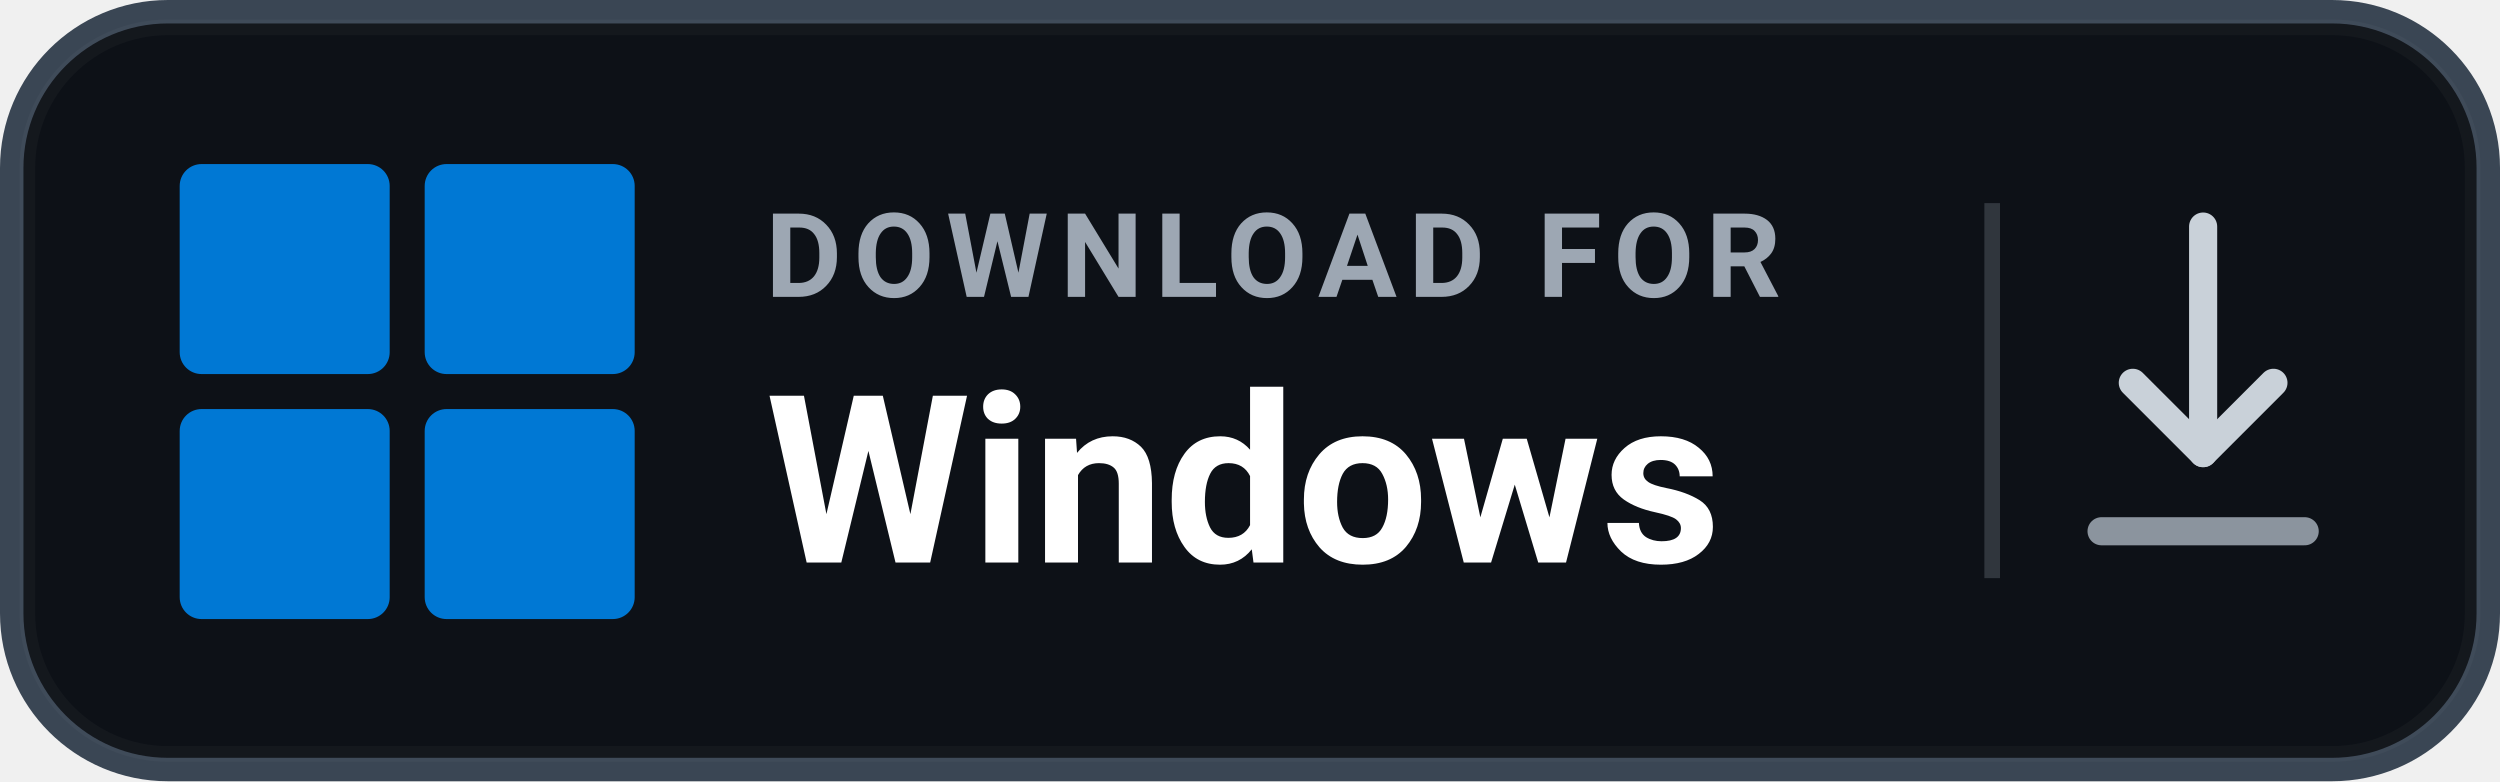
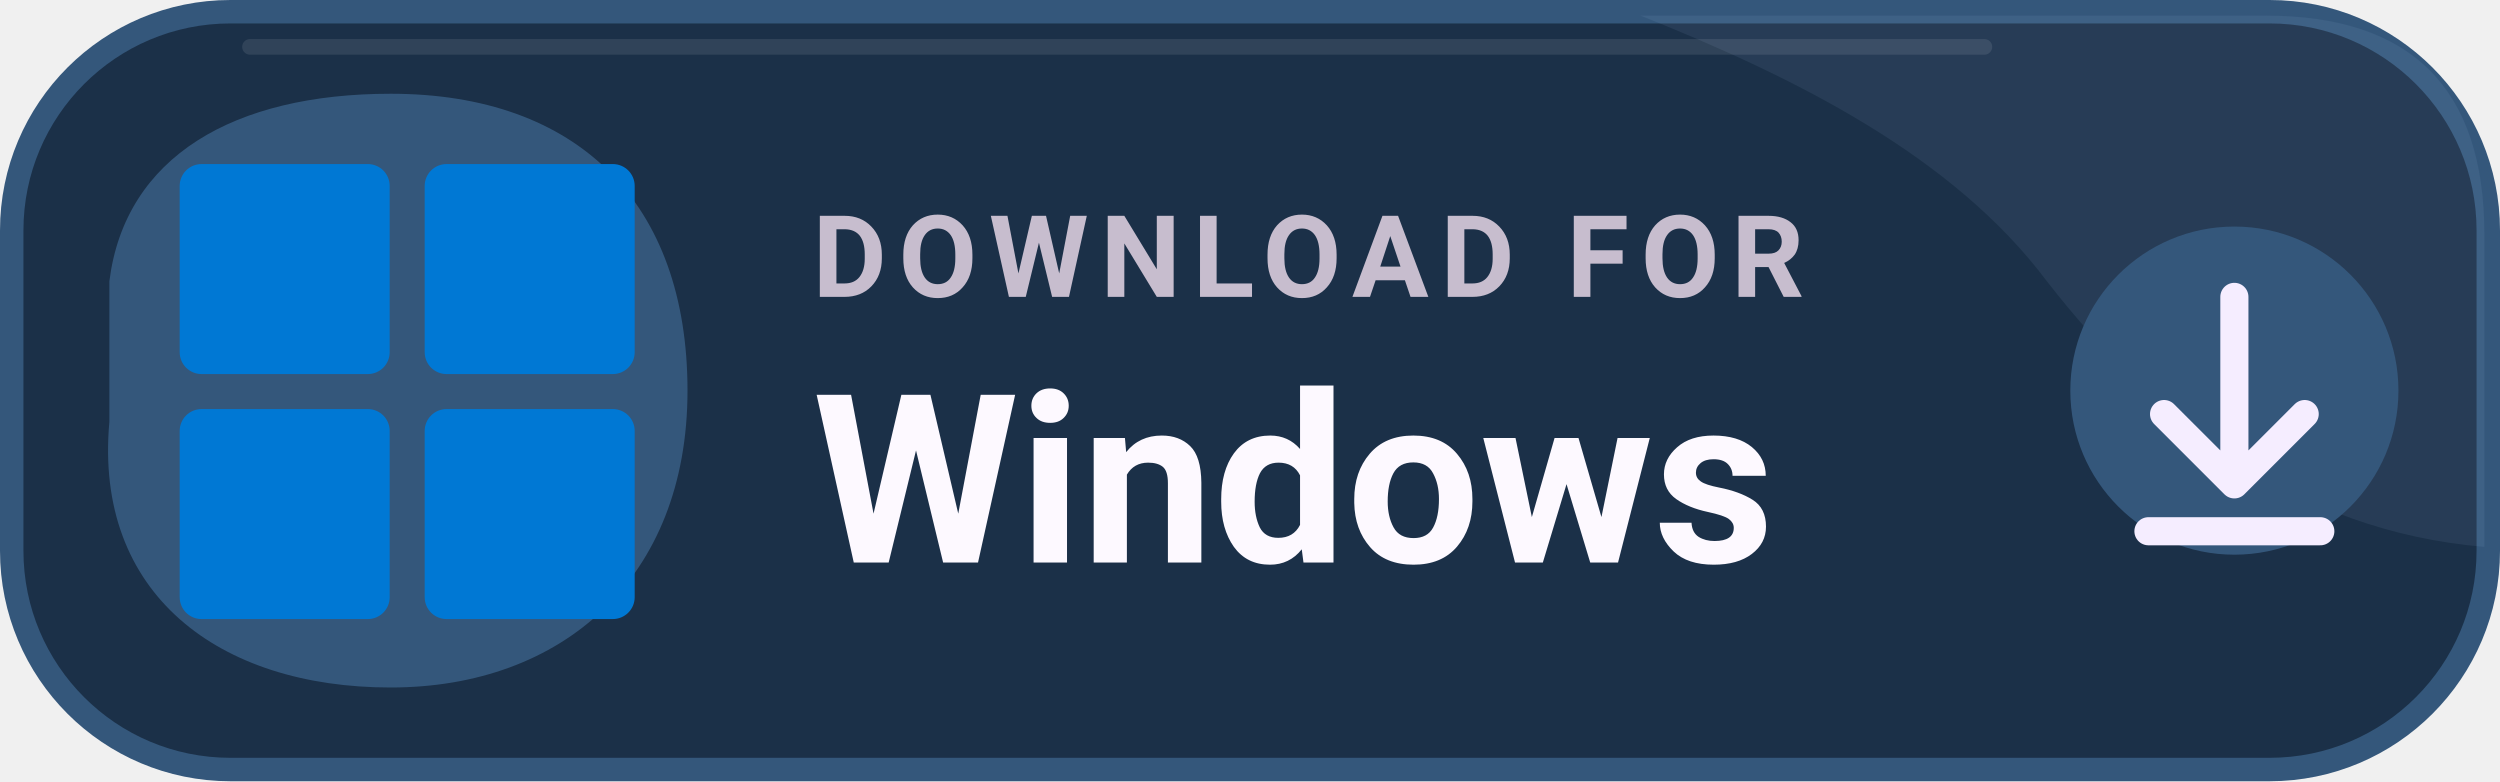
<svg xmlns="http://www.w3.org/2000/svg" width="184" height="57.5" viewBox="0 0 160 50" role="img" aria-label="DOWNLOAD FOR Windows">
-   <rect x=".75" y=".75" width="158.5" height="48.5" rx="10" fill="#0D1117" stroke="#3A4654" stroke-width="1.5" />
-   <rect x="1.75" y="1.75" width="156.5" height="46.5" rx="9" fill="none" stroke="#FFFFFF" stroke-opacity=".03" />
+   <rect x=".75" y=".75" width="158.5" height="48.5" rx="14" fill="#1B3048" stroke="#34577B" stroke-width="1.5" />
+   <path d="M105 1H145Q159 1 159 15V35C147 34 138 27 131 18 125 10 115 5 105 1Z" fill="#B8D5FF" opacity=".075" />
+   <path d="M7 18C8 10 15 6 25 6 37 6 44 13 44 25S36 44 25 44C14 44 6 38 7 27Z" fill="#34577B" />
  <g transform="translate(11.5 10.5) scale(0.56)" fill="#0078D4">
    <rect x="0" y="0" width="24" height="24" rx="2.5" />
    <rect x="28" y="0" width="24" height="24" rx="2.5" />
    <rect x="0" y="28" width="24" height="24" rx="2.5" />
    <rect x="28" y="28" width="24" height="24" rx="2.5" />
  </g>
-   <text x="49" y="19" fill="#9DA7B3" font-family="-apple-system,BlinkMacSystemFont,'Segoe UI',Roboto,Helvetica,Arial,sans-serif" font-size="7.5" font-weight="700" letter-spacing=".75">DOWNLOAD FOR</text>
-   <text x="49" y="36" fill="#FFFFFF" font-family="-apple-system,BlinkMacSystemFont,'Segoe UI',Roboto,Helvetica,Arial,sans-serif" font-size="15" font-weight="700">Windows</text>
-   <line x1="127.5" y1="13" x2="127.5" y2="37" stroke="#30363D" stroke-width="1" />
-   <path d="M141 14.5V29" fill="none" stroke="#C9D1D9" stroke-width="1.8" stroke-linecap="round" />
-   <path d="M136.5 24.5L141 29L145.5 24.5" fill="none" stroke="#C9D1D9" stroke-width="1.8" stroke-linecap="round" stroke-linejoin="round" />
-   <path d="M134.5 34H147.5" fill="none" stroke="#8B949E" stroke-width="1.8" stroke-linecap="round" />
+   <text x="52" y="19" fill="#C7BDCE" font-family="Roboto,'Segoe UI',Arial,sans-serif" font-size="7.3" font-weight="700" letter-spacing=".75">DOWNLOAD FOR</text>
+   <text x="52" y="36" fill="#FDF9FF" font-family="Roboto,'Segoe UI',Arial,sans-serif" font-size="15.1" font-weight="750">Windows</text>
+   <circle cx="143" cy="25" r="10.5" fill="#34577B" />
+   <path d="M143 19v12m-4.5-4.5 4.5 4.5 4.5-4.5M137.5 34h11" fill="none" stroke="#F5EDFF" stroke-width="1.8" stroke-linecap="round" stroke-linejoin="round" />
+   <path d="M16 3H127" fill="none" stroke="#FFFFFF" stroke-opacity=".095" stroke-linecap="round" />
</svg>
